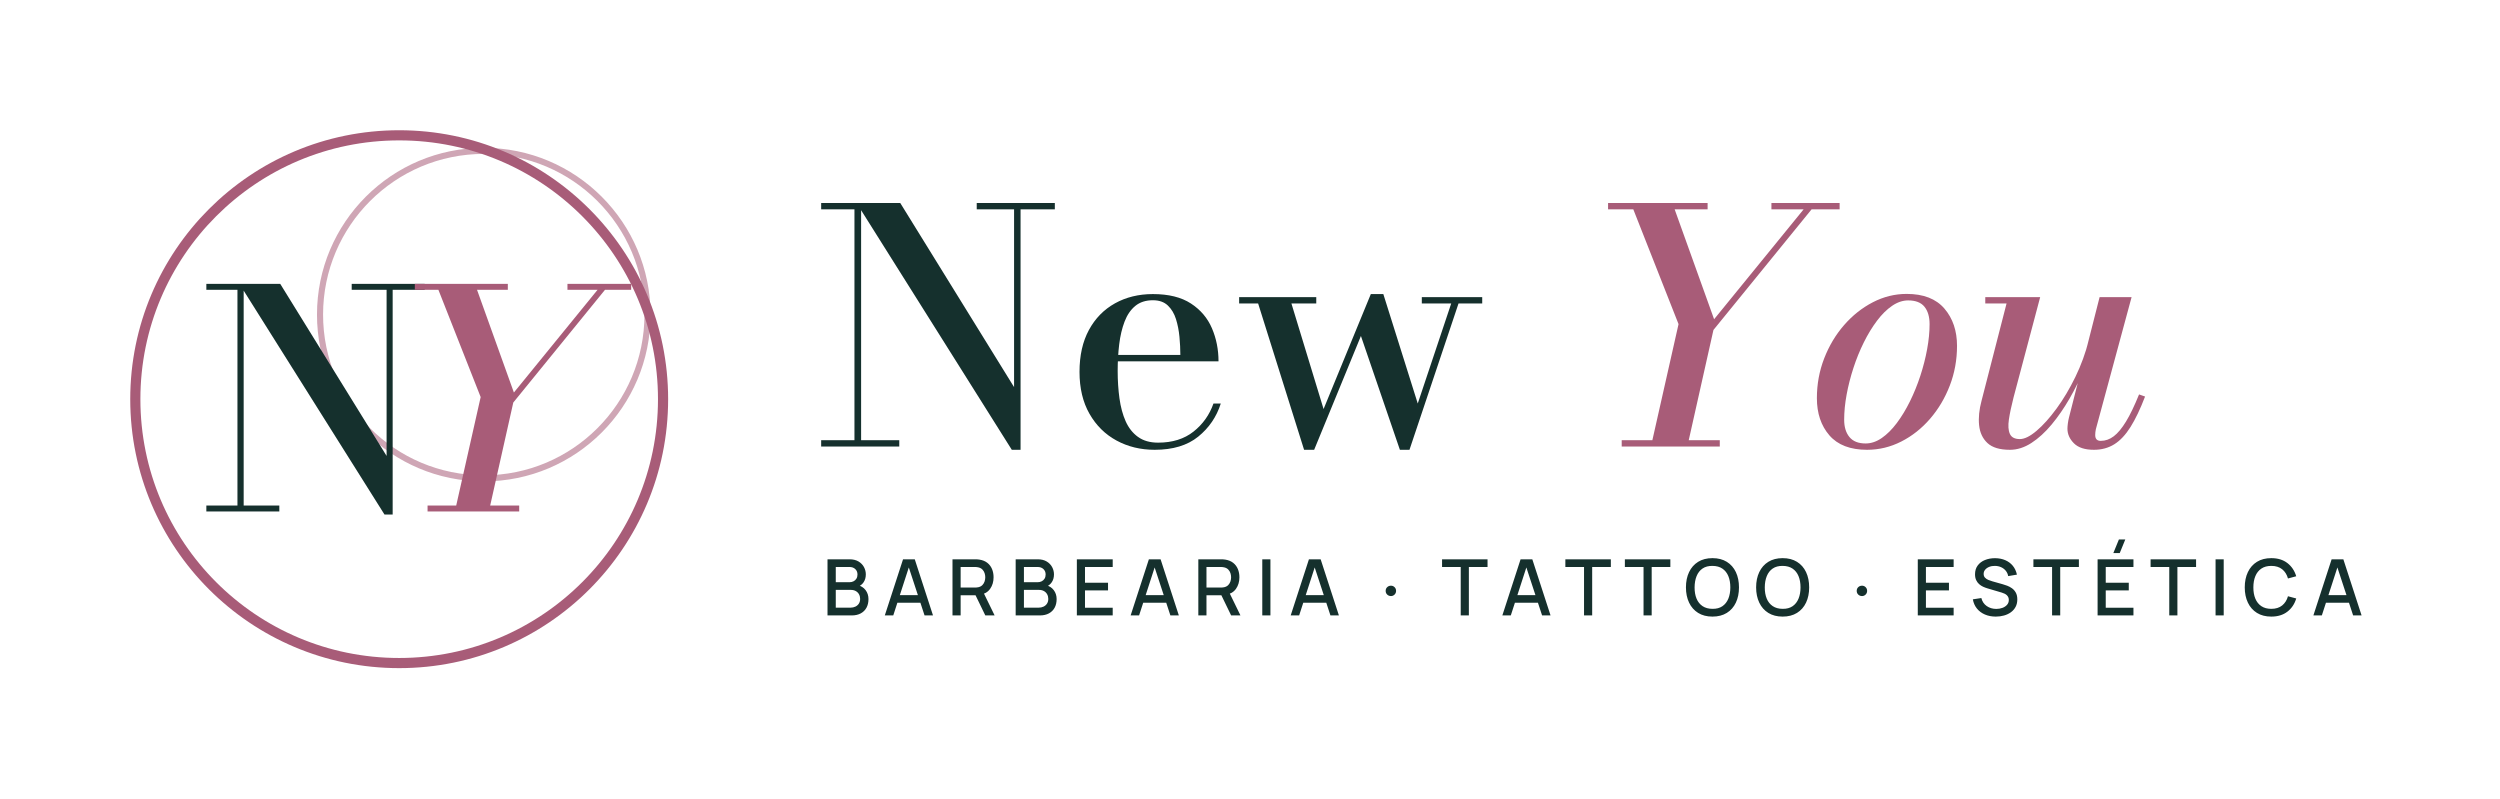
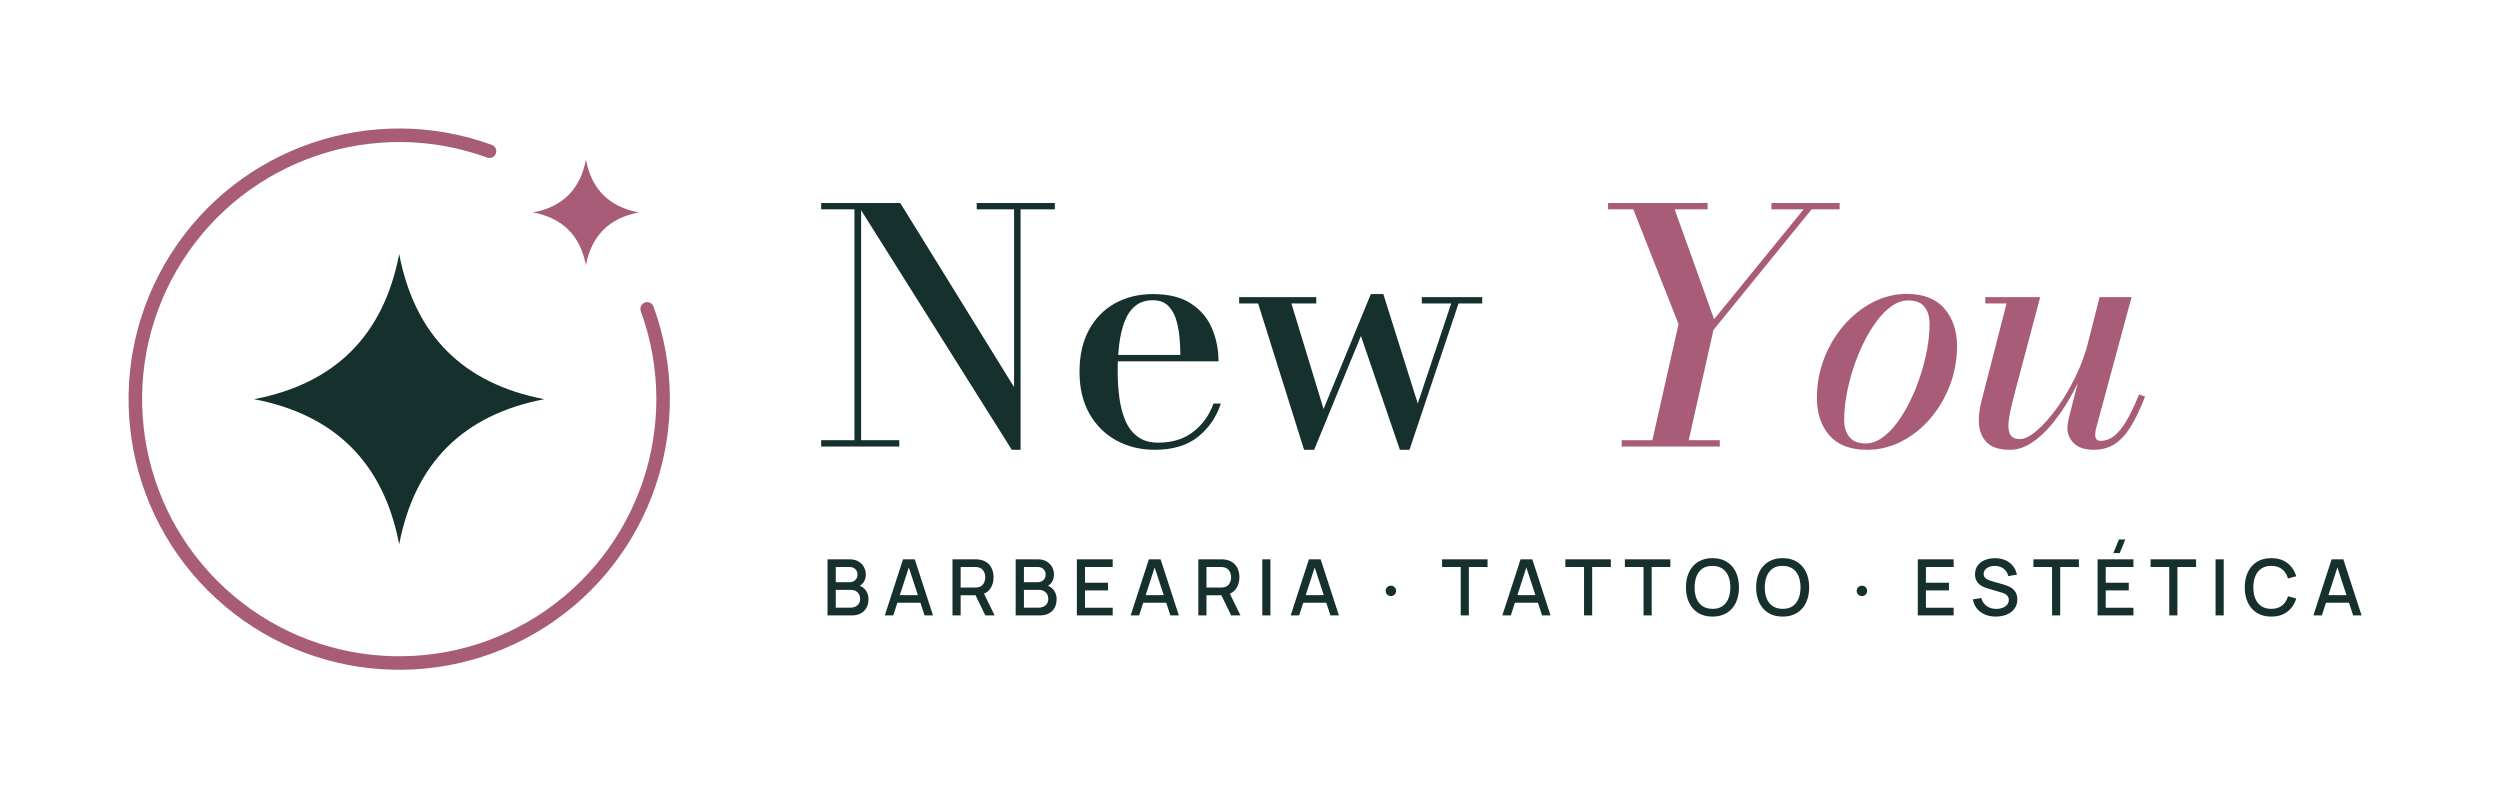
<svg xmlns="http://www.w3.org/2000/svg" viewBox="0 0 739 236" width="739" height="236">
-   <circle cx="118.0" cy="118.0" r="78.0" fill="none" stroke="#A85C78" stroke-width="3" />
-   <circle cx="143.0" cy="93.0" r="48.4" fill="none" stroke="#A85C78" stroke-width="1.80" opacity=".55" />
-   <path d="M72.029 83.914V149.44H82.569V151.189H60.996V149.44H70.19V85.663H60.996V83.914ZM125.535 83.914V85.663H116.071V152.086H113.65L70.773 83.914H82.838L114.277 134.774V85.663H103.962V83.914Z" fill="#15302D" />
-   <path d="M134.46 151.189 142.084 117.372 128.899 83.914H140.38L151.907 116.027L177.92 84.093H180.117L151.727 118.987L144.506 151.189ZM126.387 151.189V149.44H153.476V151.189ZM122.62 85.663V83.914H150.113V85.663ZM167.739 85.663V83.914H186.576V85.663Z" fill="#A85C78" />
+   <path d="M191.3,91.3 A78,78 0 1 1 144.7,44.7" fill="none" stroke="#A85C78" stroke-width="4" stroke-linecap="round" />
+   <path d="M173.2,47.2 Q175.7,60.3 188.8,62.8 Q175.7,65.3 173.2,78.4 Q170.7,65.3 157.6,62.8 Q170.7,60.3 173.2,47.2Z" fill="#A85C78" />
+   <path d="M118.0,75.1 Q124.9,111.1 160.9,118.0 Q124.9,124.9 118.0,160.9 Q111.1,124.9 75.1,118.0 Q111.1,111.1 118.0,75.1Z" fill="#15302D" />
  <path d="M254.544 60.0V130.128H265.824V132.0H242.736V130.128H252.576V61.872H242.736V60.0ZM311.808 60.0V61.872H301.68V132.96H299.088L253.2 60.0H266.112L299.76 114.432V61.872H288.72V60.0ZM341.328 132.96Q335.088 132.96 330.048 130.224Q325.008 127.488 322.056 122.328Q319.104 117.168 319.104 109.92Q319.104 102.672 321.888 97.536Q324.672 92.4 329.592 89.664Q334.512 86.928 340.8 86.928Q347.76 86.928 352.032 89.712Q356.304 92.496 358.248 97.032Q360.192 101.568 360.192 106.8H325.584V104.928H348.912Q348.912 102.384 348.648 99.576Q348.384 96.768 347.616 94.32Q346.848 91.872 345.216 90.312Q343.584 88.752 340.8 88.752Q337.632 88.752 335.592 90.432Q333.552 92.112 332.424 95.064Q331.296 98.016 330.84 101.76Q330.384 105.504 330.384 109.632Q330.384 113.904 330.912 117.744Q331.44 121.584 332.736 124.512Q334.032 127.44 336.384 129.144Q338.736 130.848 342.336 130.848Q348.672 130.848 352.8 127.584Q356.928 124.32 358.704 119.28H360.864Q358.992 125.184 354.192 129.072Q349.392 132.96 341.328 132.96ZM438.144 87.84V89.712H431.136L416.64 132.96H413.808L402.288 99.312L388.464 132.96H385.488L371.904 89.712H366.288V87.84H389.088V89.712H381.744L391.248 120.912L405.216 86.928H408.912L419.088 119.28L428.976 89.712H420.288V87.84Z" fill="#15302D" />
  <path d="M488.016 132.0 496.176 95.808 482.064 60.0H494.352L506.688 94.368L534.528 60.192H536.88L506.496 97.536L498.768 132.0ZM479.376 132.0V130.128H508.368V132.0ZM475.344 61.872V60.0H504.768V61.872ZM523.632 61.872V60.0H543.792V61.872ZM551.904 132.96Q544.464 132.96 540.768 128.688Q537.072 124.416 537.072 117.696Q537.072 111.504 539.232 105.936Q541.392 100.368 545.112 96.096Q548.832 91.824 553.608 89.352Q558.384 86.88 563.616 86.88Q571.056 86.88 574.776 91.224Q578.496 95.568 578.496 102.24Q578.496 108.432 576.36 113.976Q574.224 119.52 570.528 123.792Q566.832 128.064 562.032 130.512Q557.232 132.96 551.904 132.96ZM551.472 131.088Q553.92 131.088 556.248 129.48Q558.576 127.872 560.688 125.064Q562.8 122.256 564.576 118.656Q566.352 115.056 567.648 111.096Q568.944 107.136 569.664 103.2Q570.384 99.264 570.384 95.808Q570.384 92.544 568.872 90.672Q567.36 88.8 564.048 88.8Q561.648 88.8 559.296 90.408Q556.944 92.016 554.832 94.824Q552.72 97.632 550.944 101.208Q549.168 104.784 547.872 108.768Q546.576 112.752 545.856 116.664Q545.136 120.576 545.136 124.08Q545.136 127.296 546.696 129.192Q548.256 131.088 551.472 131.088ZM594.144 132.96Q589.632 132.96 587.496 130.968Q585.36 128.976 585.024 125.688Q584.688 122.4 585.744 118.464L593.136 89.712H586.848V87.84H603.072L595.2 117.504Q594.24 121.248 593.832 123.984Q593.424 126.72 594.12 128.256Q594.816 129.792 597.072 129.792Q599.136 129.792 602.016 127.344Q604.896 124.896 607.92 120.768Q610.944 116.64 613.488 111.408Q616.032 106.176 617.424 100.608H618.864Q617.856 104.64 616.032 109.104Q614.208 113.568 611.76 117.816Q609.312 122.064 606.456 125.496Q603.6 128.928 600.48 130.944Q597.36 132.96 594.144 132.96ZM618.96 132.96Q614.976 132.96 613.056 131.04Q611.136 129.12 611.136 126.72Q611.136 126.096 611.256 125.184Q611.376 124.272 611.568 123.504L620.64 87.84H630.096L619.536 126.864Q619.44 127.296 619.392 127.752Q619.344 128.208 619.344 128.592Q619.344 130.32 620.976 130.32Q623.04 130.32 624.84 128.952Q626.64 127.584 628.464 124.584Q630.288 121.584 632.304 116.592L634.08 117.216Q631.968 122.736 629.784 126.216Q627.6 129.696 624.984 131.328Q622.368 132.96 618.96 132.96Z" fill="#A85C78" />
  <path d="M244.613 181.92V165.331H251.133Q252.711 165.331 253.783 165.976Q254.854 166.621 255.396 167.641Q255.937 168.66 255.937 169.789Q255.937 171.16 255.263 172.14Q254.589 173.119 253.449 173.476L253.426 172.911Q255.015 173.303 255.868 174.438Q256.72 175.572 256.72 177.082Q256.72 178.545 256.139 179.628Q255.557 180.71 254.445 181.315Q253.333 181.92 251.755 181.92ZM247.055 179.628H251.387Q252.204 179.628 252.855 179.316Q253.506 179.005 253.881 178.424Q254.255 177.842 254.255 177.036Q254.255 176.287 253.927 175.682Q253.598 175.077 252.982 174.726Q252.366 174.374 251.536 174.374H247.055ZM247.055 172.105H251.099Q251.767 172.105 252.302 171.834Q252.838 171.564 253.155 171.051Q253.472 170.538 253.472 169.812Q253.472 168.845 252.827 168.223Q252.181 167.601 251.099 167.601H247.055ZM261.547 181.92 266.939 165.331H270.406L275.797 181.92H273.298L268.332 166.783H268.955L264.047 181.92ZM264.347 178.176V175.918H273.01V178.176ZM281.557 181.92V165.331H288.262Q288.504 165.331 288.861 165.348Q289.218 165.366 289.541 165.423Q290.923 165.642 291.851 166.368Q292.778 167.094 293.239 168.2Q293.7 169.306 293.7 170.642Q293.7 172.623 292.686 174.058Q291.672 175.492 289.644 175.849L288.665 175.964H283.965V181.92ZM291.257 181.92 287.986 175.169 290.416 174.547 294.011 181.92ZM283.965 173.683H288.17Q288.4 173.683 288.683 173.66Q288.965 173.637 289.218 173.58Q289.956 173.407 290.405 172.94Q290.854 172.474 291.05 171.863Q291.246 171.252 291.246 170.642Q291.246 170.031 291.05 169.427Q290.854 168.822 290.405 168.355Q289.956 167.889 289.218 167.716Q288.965 167.647 288.683 167.624Q288.4 167.601 288.17 167.601H283.965ZM300.231 181.92V165.331H306.752Q308.33 165.331 309.401 165.976Q310.473 166.621 311.014 167.641Q311.556 168.66 311.556 169.789Q311.556 171.16 310.882 172.14Q310.208 173.119 309.067 173.476L309.044 172.911Q310.634 173.303 311.486 174.438Q312.339 175.572 312.339 177.082Q312.339 178.545 311.757 179.628Q311.175 180.71 310.064 181.315Q308.952 181.92 307.374 181.92ZM302.674 179.628H307.005Q307.823 179.628 308.474 179.316Q309.125 179.005 309.499 178.424Q309.874 177.842 309.874 177.036Q309.874 176.287 309.545 175.682Q309.217 175.077 308.601 174.726Q307.984 174.374 307.155 174.374H302.674ZM302.674 172.105H306.717Q307.385 172.105 307.921 171.834Q308.457 171.564 308.773 171.051Q309.09 170.538 309.09 169.812Q309.09 168.845 308.445 168.223Q307.8 167.601 306.717 167.601H302.674ZM318.318 181.92V165.331H328.916V167.601H320.725V172.255H327.534V174.524H320.725V179.651H328.916V181.92ZM334.215 181.92 339.607 165.331H343.074L348.466 181.92H345.966L341.001 166.783H341.623L336.715 181.92ZM337.015 178.176V175.918H345.678V178.176ZM354.226 181.92V165.331H360.93Q361.172 165.331 361.529 165.348Q361.886 165.366 362.209 165.423Q363.591 165.642 364.519 166.368Q365.446 167.094 365.907 168.2Q366.368 169.306 366.368 170.642Q366.368 172.623 365.354 174.058Q364.34 175.492 362.313 175.849L361.333 175.964H356.633V181.92ZM363.925 181.92 360.654 175.169 363.084 174.547 366.679 181.92ZM356.633 173.683H360.838Q361.068 173.683 361.351 173.66Q361.633 173.637 361.886 173.58Q362.624 173.407 363.073 172.94Q363.522 172.474 363.718 171.863Q363.914 171.252 363.914 170.642Q363.914 170.031 363.718 169.427Q363.522 168.822 363.073 168.355Q362.624 167.889 361.886 167.716Q361.633 167.647 361.351 167.624Q361.068 167.601 360.838 167.601H356.633ZM373.13 181.92V165.331H375.538V181.92ZM381.528 181.92 386.919 165.331H390.387L395.778 181.92H393.278L388.313 166.783H388.935L384.028 181.92ZM384.327 178.176V175.918H392.99V178.176ZM411.18 176.195Q410.512 176.195 410.057 175.757Q409.602 175.319 409.602 174.662Q409.602 173.994 410.057 173.562Q410.512 173.13 411.18 173.13Q411.78 173.13 412.229 173.562Q412.678 173.994 412.678 174.662Q412.678 175.319 412.229 175.757Q411.78 176.195 411.18 176.195ZM431.79 181.92V167.601H426.272V165.331H439.716V167.601H434.197V181.92ZM444.093 181.92 449.484 165.331H452.952L458.343 181.92H455.844L450.878 166.783H451.5L446.593 181.92ZM446.892 178.176V175.918H455.556V178.176ZM468.239 181.92V167.601H462.721V165.331H476.165V167.601H470.647V181.92ZM485.83 181.92V167.601H480.312V165.331H493.756V167.601H488.238V181.92ZM506.209 182.266Q503.721 182.266 501.97 181.177Q500.219 180.088 499.291 178.141Q498.364 176.195 498.364 173.626Q498.364 171.057 499.291 169.11Q500.219 167.163 501.97 166.074Q503.721 164.986 506.209 164.986Q508.686 164.986 510.443 166.074Q512.199 167.163 513.121 169.11Q514.043 171.057 514.043 173.626Q514.043 176.195 513.121 178.141Q512.199 180.088 510.443 181.177Q508.686 182.266 506.209 182.266ZM506.209 179.973Q507.972 179.996 509.141 179.196Q510.31 178.395 510.898 176.961Q511.485 175.526 511.485 173.626Q511.485 171.725 510.898 170.302Q510.31 168.879 509.141 168.084Q507.972 167.29 506.209 167.278Q504.446 167.255 503.277 168.05Q502.108 168.845 501.52 170.285Q500.933 171.725 500.921 173.626Q500.91 175.526 501.497 176.949Q502.085 178.372 503.266 179.167Q504.446 179.962 506.209 179.973ZM526.956 182.266Q524.468 182.266 522.717 181.177Q520.966 180.088 520.039 178.141Q519.111 176.195 519.111 173.626Q519.111 171.057 520.039 169.11Q520.966 167.163 522.717 166.074Q524.468 164.986 526.956 164.986Q529.433 164.986 531.19 166.074Q532.947 167.163 533.868 169.11Q534.79 171.057 534.79 173.626Q534.79 176.195 533.868 178.141Q532.947 180.088 531.19 181.177Q529.433 182.266 526.956 182.266ZM526.956 179.973Q528.719 179.996 529.888 179.196Q531.058 178.395 531.645 176.961Q532.233 175.526 532.233 173.626Q532.233 171.725 531.645 170.302Q531.058 168.879 529.888 168.084Q528.719 167.29 526.956 167.278Q525.194 167.255 524.025 168.05Q522.855 168.845 522.268 170.285Q521.68 171.725 521.669 173.626Q521.657 175.526 522.245 176.949Q522.832 178.372 524.013 179.167Q525.194 179.962 526.956 179.973ZM550.423 176.195Q549.755 176.195 549.3 175.757Q548.844 175.319 548.844 174.662Q548.844 173.994 549.3 173.562Q549.755 173.13 550.423 173.13Q551.022 173.13 551.471 173.562Q551.92 173.994 551.92 174.662Q551.92 175.319 551.471 175.757Q551.022 176.195 550.423 176.195ZM566.896 181.92V165.331H577.495V167.601H569.304V172.255H576.112V174.524H569.304V179.651H577.495V181.92ZM589.959 182.266Q588.174 182.266 586.74 181.649Q585.305 181.033 584.378 179.887Q583.451 178.74 583.174 177.162L585.685 176.782Q586.066 178.303 587.275 179.149Q588.485 179.996 590.098 179.996Q591.1 179.996 591.941 179.679Q592.782 179.363 593.294 178.769Q593.807 178.176 593.807 177.347Q593.807 176.897 593.652 176.552Q593.496 176.206 593.225 175.947Q592.955 175.688 592.569 175.498Q592.183 175.308 591.722 175.169L587.471 173.914Q586.849 173.729 586.204 173.436Q585.559 173.142 585.023 172.664Q584.487 172.186 584.153 171.477Q583.819 170.769 583.819 169.755Q583.819 168.223 584.608 167.157Q585.397 166.092 586.745 165.544Q588.093 164.997 589.764 164.997Q591.445 165.02 592.776 165.596Q594.107 166.172 594.988 167.249Q595.869 168.326 596.203 169.859L593.623 170.296Q593.45 169.363 592.885 168.689Q592.321 168.015 591.503 167.652Q590.685 167.29 589.729 167.278Q588.807 167.255 588.041 167.555Q587.275 167.854 586.82 168.396Q586.365 168.937 586.365 169.64Q586.365 170.331 586.768 170.757Q587.172 171.183 587.765 171.431Q588.358 171.679 588.946 171.84L592.01 172.704Q592.586 172.865 593.317 173.136Q594.049 173.407 594.734 173.891Q595.42 174.374 595.869 175.175Q596.318 175.976 596.318 177.185Q596.318 178.441 595.812 179.391Q595.305 180.342 594.423 180.981Q593.542 181.62 592.39 181.943Q591.238 182.266 589.959 182.266ZM606.594 181.92V167.601H601.076V165.331H614.52V167.601H609.002V181.92ZM626.593 163.488H624.704L626.351 159.456H628.24ZM620.05 181.92V165.331H630.648V167.601H622.457V172.255H629.266V174.524H622.457V179.651H630.648V181.92ZM641.235 181.92V167.601H635.717V165.331H649.161V167.601H643.643V181.92ZM654.921 181.92V165.331H657.328V181.92ZM671.394 182.266Q668.906 182.266 667.155 181.177Q665.404 180.088 664.476 178.141Q663.549 176.195 663.549 173.626Q663.549 171.057 664.476 169.11Q665.404 167.163 667.155 166.074Q668.906 164.986 671.394 164.986Q674.263 164.986 676.146 166.437Q678.03 167.889 678.767 170.342L676.325 170.999Q675.841 169.26 674.603 168.269Q673.364 167.278 671.394 167.278Q669.632 167.278 668.457 168.073Q667.282 168.868 666.688 170.296Q666.095 171.725 666.095 173.626Q666.084 175.526 666.677 176.955Q667.27 178.383 668.451 179.178Q669.632 179.973 671.394 179.973Q673.364 179.973 674.603 178.977Q675.841 177.98 676.325 176.252L678.767 176.909Q678.03 179.363 676.146 180.814Q674.263 182.266 671.394 182.266ZM683.836 181.92 689.227 165.331H692.695L698.086 181.92H695.586L690.621 166.783H691.243L686.336 181.92ZM686.635 178.176V175.918H695.298V178.176Z" fill="#15302D" />
</svg>
